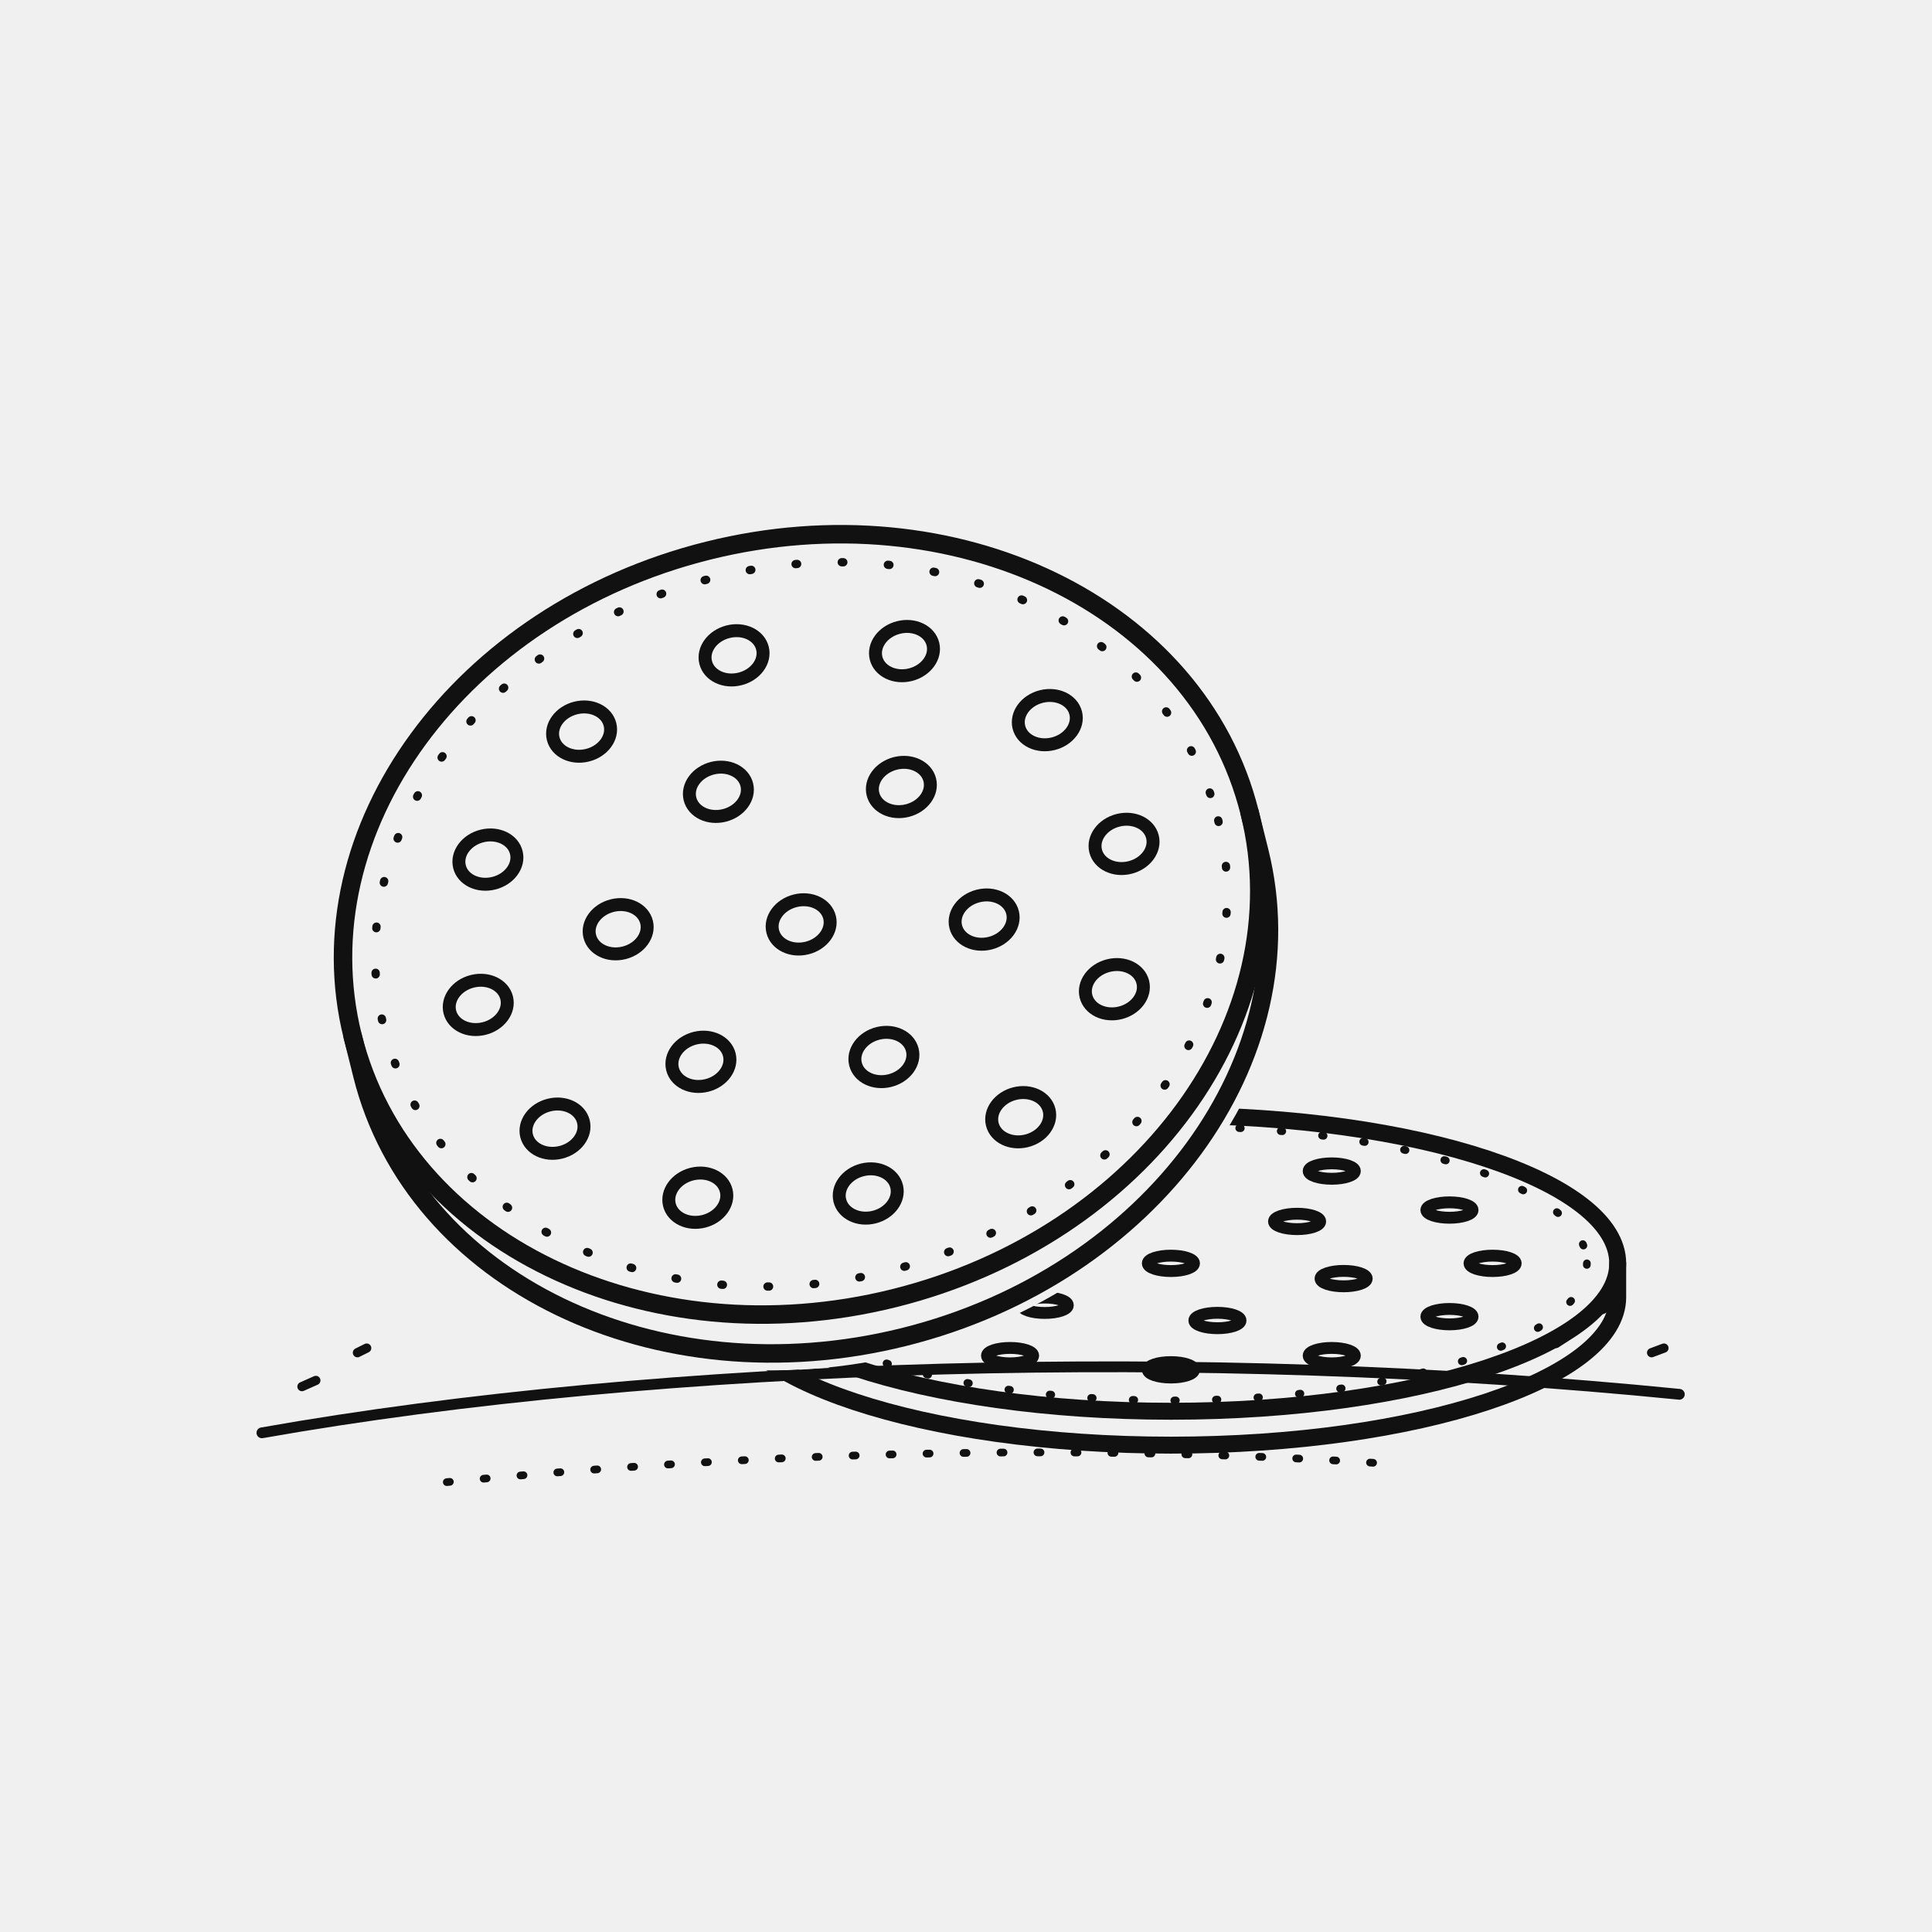
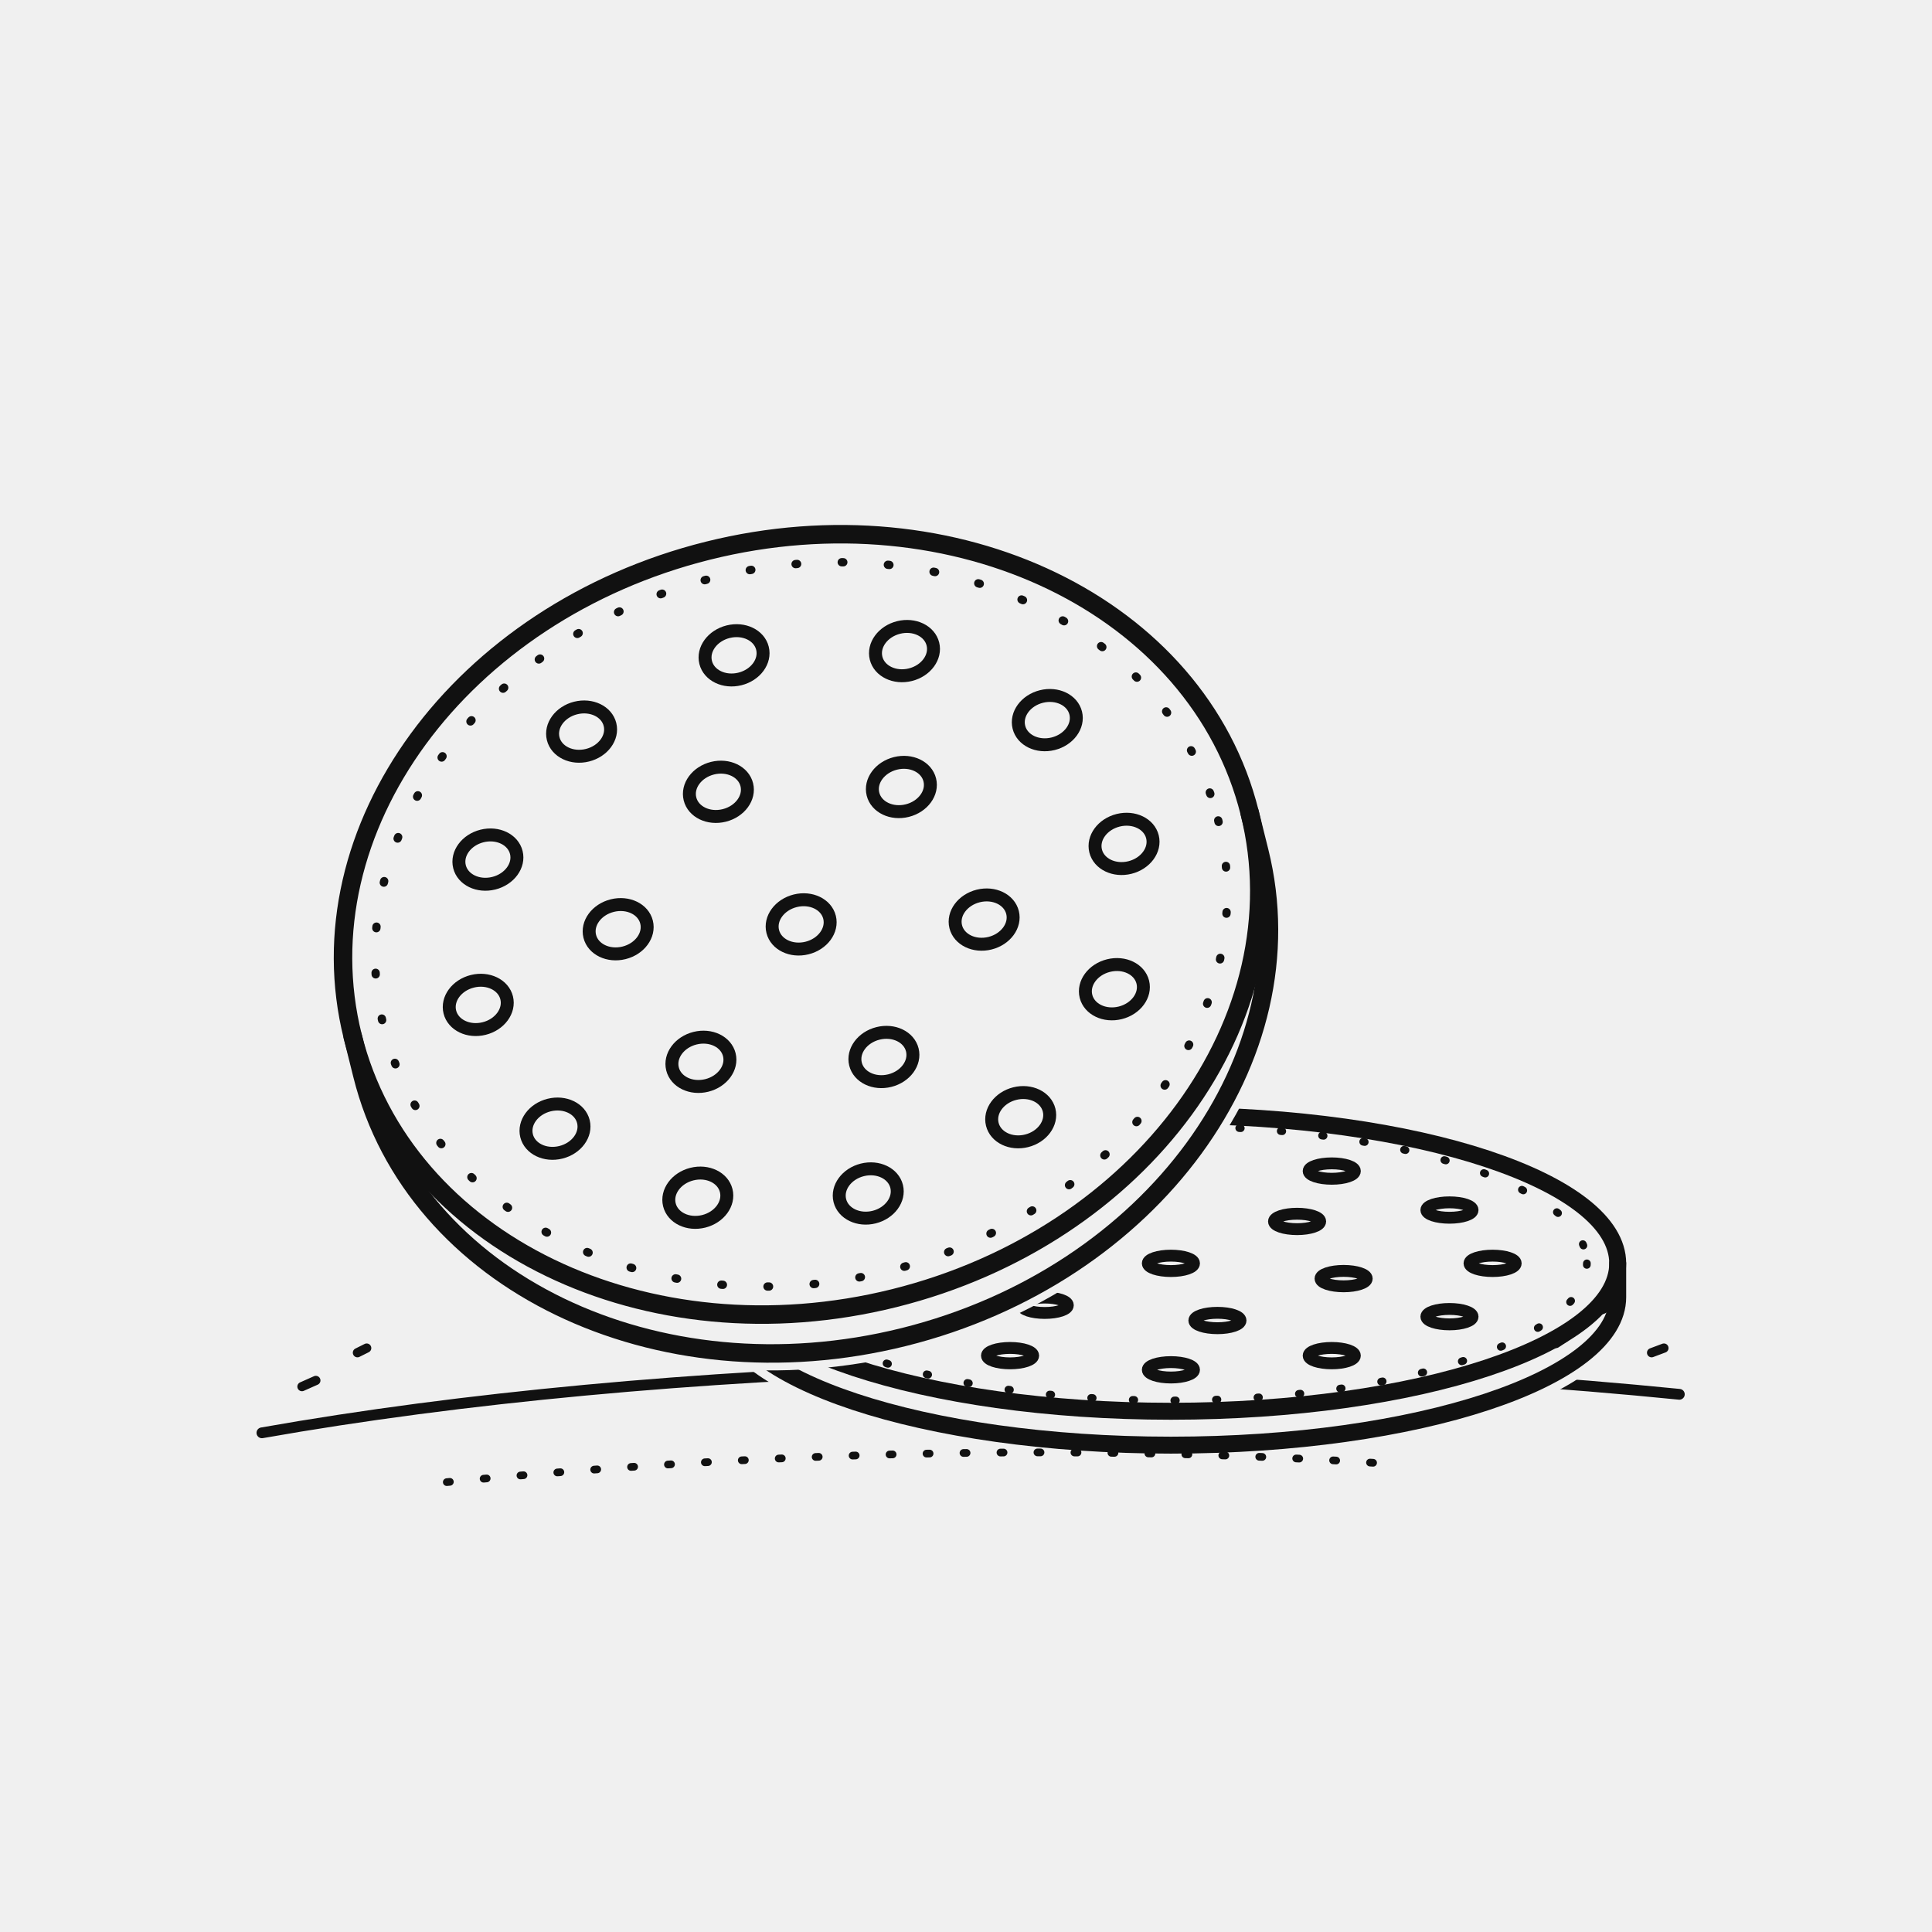
<svg xmlns="http://www.w3.org/2000/svg" width="1254" height="1254" viewBox="0 0 1254 1254">
  <defs>
    <mask id="iza-prednjeg" maskUnits="userSpaceOnUse" x="0" y="0" width="1254" height="1254">
      <rect width="1254" height="1254" fill="#fff" />
      <path transform="rotate(-14 520 600)" d="M 220 600 L 220 626 A 300 250 0 0 0 820 626 L 820 600 A 300 250 0 0 0 220 600 Z" fill="#000" stroke="#000" stroke-width="22" />
    </mask>
+     <mask id="iza-diskova" maskUnits="userSpaceOnUse" x="0" y="0" width="1254" height="1254">
+       <rect width="1254" height="1254" fill="#fff" />
+       <path transform="rotate(-14 520 600)" d="M 220 600 L 220 626 A 300 250 0 0 0 820 626 L 820 600 A 300 250 0 0 0 220 600 Z" fill="#000" stroke="#000" stroke-width="22" />
+       <path d="M 470 820 L 470 842 A 290 96 0 0 0 1050 842 L 1050 820 A 290 96 0 0 0 470 820 Z" fill="#000" stroke="#000" stroke-width="22" />
+     </mask>
  </defs>
  <g stroke="#111" fill="none" stroke-linecap="round" stroke-linejoin="round">
-     <path d="M 170 930 C 430 884 780 874 1090 905" stroke-width="7" mask="url(#iza-prednjeg)" />
+     <path d="M 170 930 C 430 884 780 874 1090 905" stroke-width="7" mask="url(#iza-diskova)" />
    <path d="M 290 962 C 520 940 720 938 900 950" stroke-width="5" stroke-dasharray="2 22" />
    <g mask="url(#iza-prednjeg)">
      <g transform="rotate(0 760 820)">
        <path d="M 470 820 L 470 842 A 290 96 0 0 0 1050 842 L 1050 820" stroke-width="11" />
        <ellipse cx="760" cy="820" rx="290" ry="96" stroke-width="11" />
        <ellipse cx="760" cy="820" rx="270" ry="89" stroke-width="5.0" stroke-dasharray="1 26" />
        <ellipse cx="760.0" cy="820.0" rx="15.0" ry="5.0" stroke-width="7.7" />
        <ellipse cx="872.1" cy="829.9" rx="15.0" ry="5.0" stroke-width="7.7" />
        <ellipse cx="790.2" cy="857.1" rx="15.0" ry="5.0" stroke-width="7.7" />
        <ellipse cx="678.1" cy="847.2" rx="15.0" ry="5.0" stroke-width="7.7" />
        <ellipse cx="647.9" cy="810.1" rx="15.0" ry="5.0" stroke-width="7.7" />
        <ellipse cx="729.8" cy="782.9" rx="15.0" ry="5.0" stroke-width="7.7" />
        <ellipse cx="841.9" cy="792.8" rx="15.0" ry="5.0" stroke-width="7.7" />
        <ellipse cx="968.8" cy="820.0" rx="15.0" ry="5.0" stroke-width="7.7" />
        <ellipse cx="940.8" cy="854.6" rx="15.0" ry="5.0" stroke-width="7.7" />
        <ellipse cx="864.4" cy="879.9" rx="15.0" ry="5.0" stroke-width="7.7" />
        <ellipse cx="760.0" cy="889.1" rx="15.0" ry="5.0" stroke-width="7.7" />
        <ellipse cx="655.6" cy="879.9" rx="15.0" ry="5.0" stroke-width="7.7" />
        <ellipse cx="579.2" cy="854.6" rx="15.0" ry="5.0" stroke-width="7.7" />
        <ellipse cx="551.2" cy="820.0" rx="15.0" ry="5.0" stroke-width="7.7" />
        <ellipse cx="579.2" cy="785.4" rx="15.0" ry="5.0" stroke-width="7.7" />
        <ellipse cx="655.6" cy="760.1" rx="15.0" ry="5.0" stroke-width="7.7" />
        <ellipse cx="760.0" cy="750.9" rx="15.0" ry="5.0" stroke-width="7.7" />
        <ellipse cx="864.4" cy="760.1" rx="15.0" ry="5.0" stroke-width="7.7" />
        <ellipse cx="940.8" cy="785.4" rx="15.0" ry="5.0" stroke-width="7.7" />
      </g>
    </g>
    <g transform="rotate(-14 520 600)">
      <path d="M 220 600 L 220 626 A 300 250 0 0 0 820 626 L 820 600" stroke-width="12" />
      <ellipse cx="520" cy="600" rx="300" ry="250" stroke-width="12" />
      <ellipse cx="520" cy="600" rx="279" ry="232" stroke-width="5.4" stroke-dasharray="1 29" />
      <ellipse cx="520.0" cy="600.0" rx="19.0" ry="15.8" stroke-width="8.4" />
      <ellipse cx="636.0" cy="625.7" rx="19.0" ry="15.8" stroke-width="8.4" />
      <ellipse cx="551.3" cy="696.5" rx="19.0" ry="15.8" stroke-width="8.4" />
      <ellipse cx="435.3" cy="670.8" rx="19.0" ry="15.8" stroke-width="8.4" />
      <ellipse cx="404.0" cy="574.3" rx="19.0" ry="15.8" stroke-width="8.4" />
      <ellipse cx="488.7" cy="503.5" rx="19.0" ry="15.8" stroke-width="8.4" />
      <ellipse cx="604.7" cy="529.2" rx="19.0" ry="15.8" stroke-width="8.4" />
      <ellipse cx="736.0" cy="600.0" rx="19.0" ry="15.8" stroke-width="8.4" />
      <ellipse cx="707.1" cy="690.0" rx="19.0" ry="15.8" stroke-width="8.4" />
      <ellipse cx="628.0" cy="755.9" rx="19.0" ry="15.8" stroke-width="8.4" />
      <ellipse cx="520.0" cy="780.0" rx="19.0" ry="15.8" stroke-width="8.4" />
      <ellipse cx="412.0" cy="755.9" rx="19.0" ry="15.8" stroke-width="8.4" />
      <ellipse cx="332.9" cy="690.0" rx="19.0" ry="15.8" stroke-width="8.4" />
      <ellipse cx="304.0" cy="600.0" rx="19.0" ry="15.8" stroke-width="8.4" />
      <ellipse cx="332.9" cy="510.0" rx="19.0" ry="15.8" stroke-width="8.4" />
      <ellipse cx="412.0" cy="444.1" rx="19.0" ry="15.8" stroke-width="8.4" />
      <ellipse cx="520.0" cy="420.0" rx="19.0" ry="15.8" stroke-width="8.4" />
      <ellipse cx="628.0" cy="444.1" rx="19.0" ry="15.8" stroke-width="8.4" />
      <ellipse cx="707.1" cy="510.0" rx="19.0" ry="15.8" stroke-width="8.4" />
    </g>
    <path d="M 1040 850 l 10 -5 M 1072 878 l 8 -3 M 1010 872 l 6 -4 M 196 900 l 9 -4 M 232 878 l 6 -3" stroke-width="6" />
  </g>
</svg>
